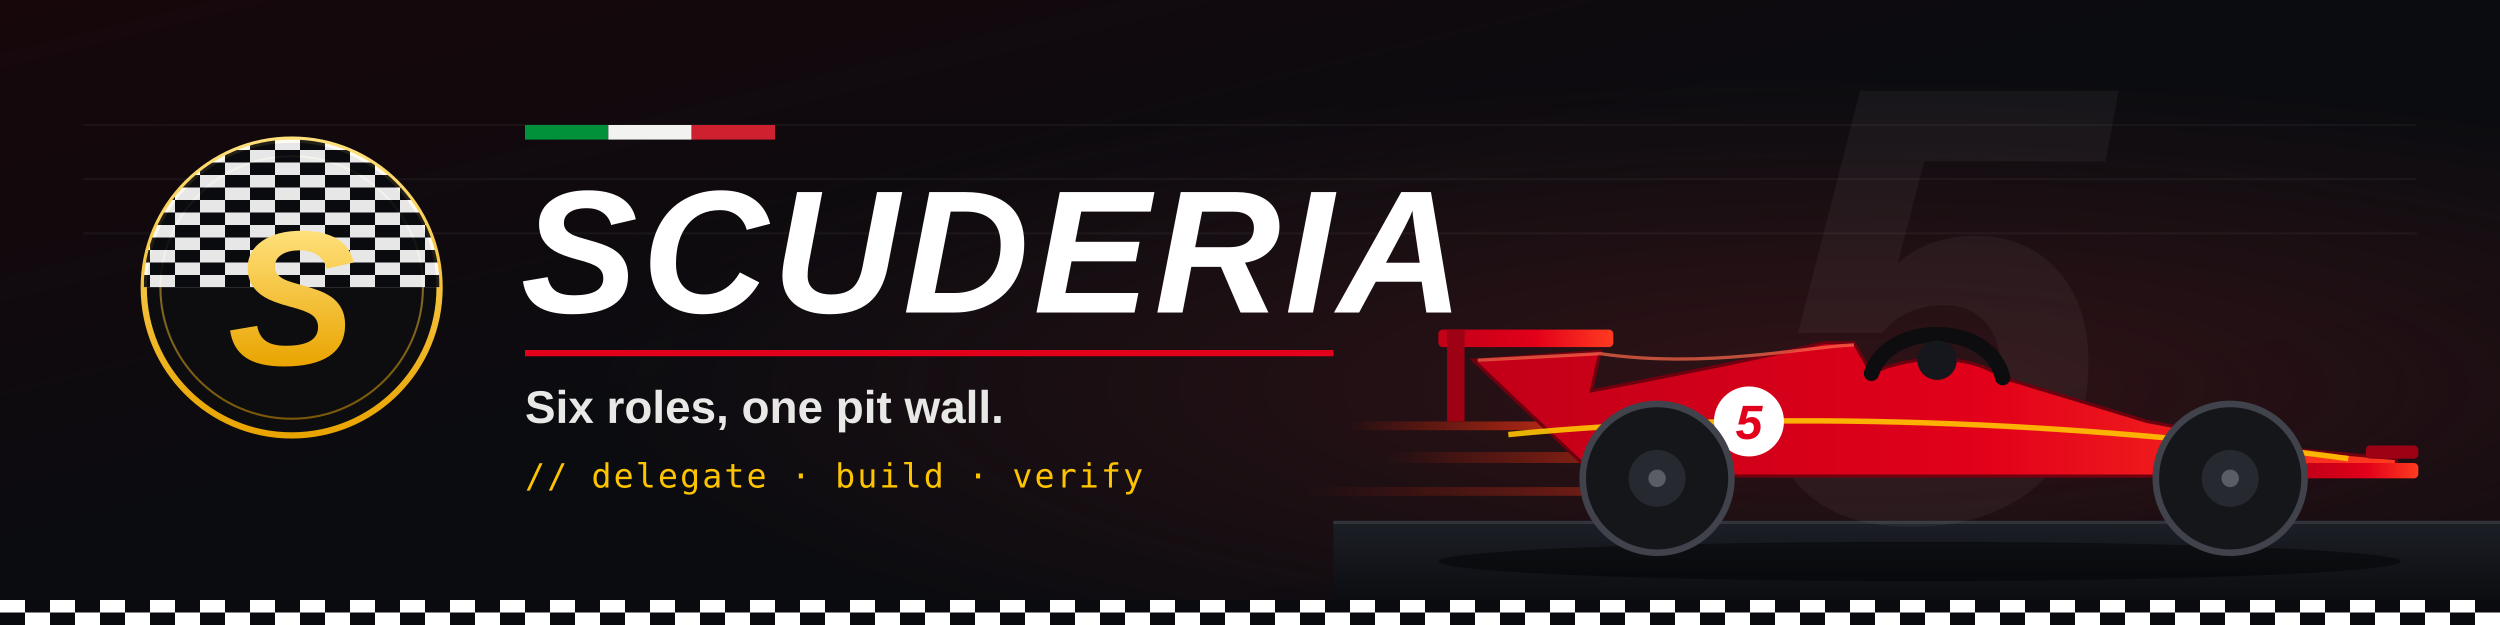
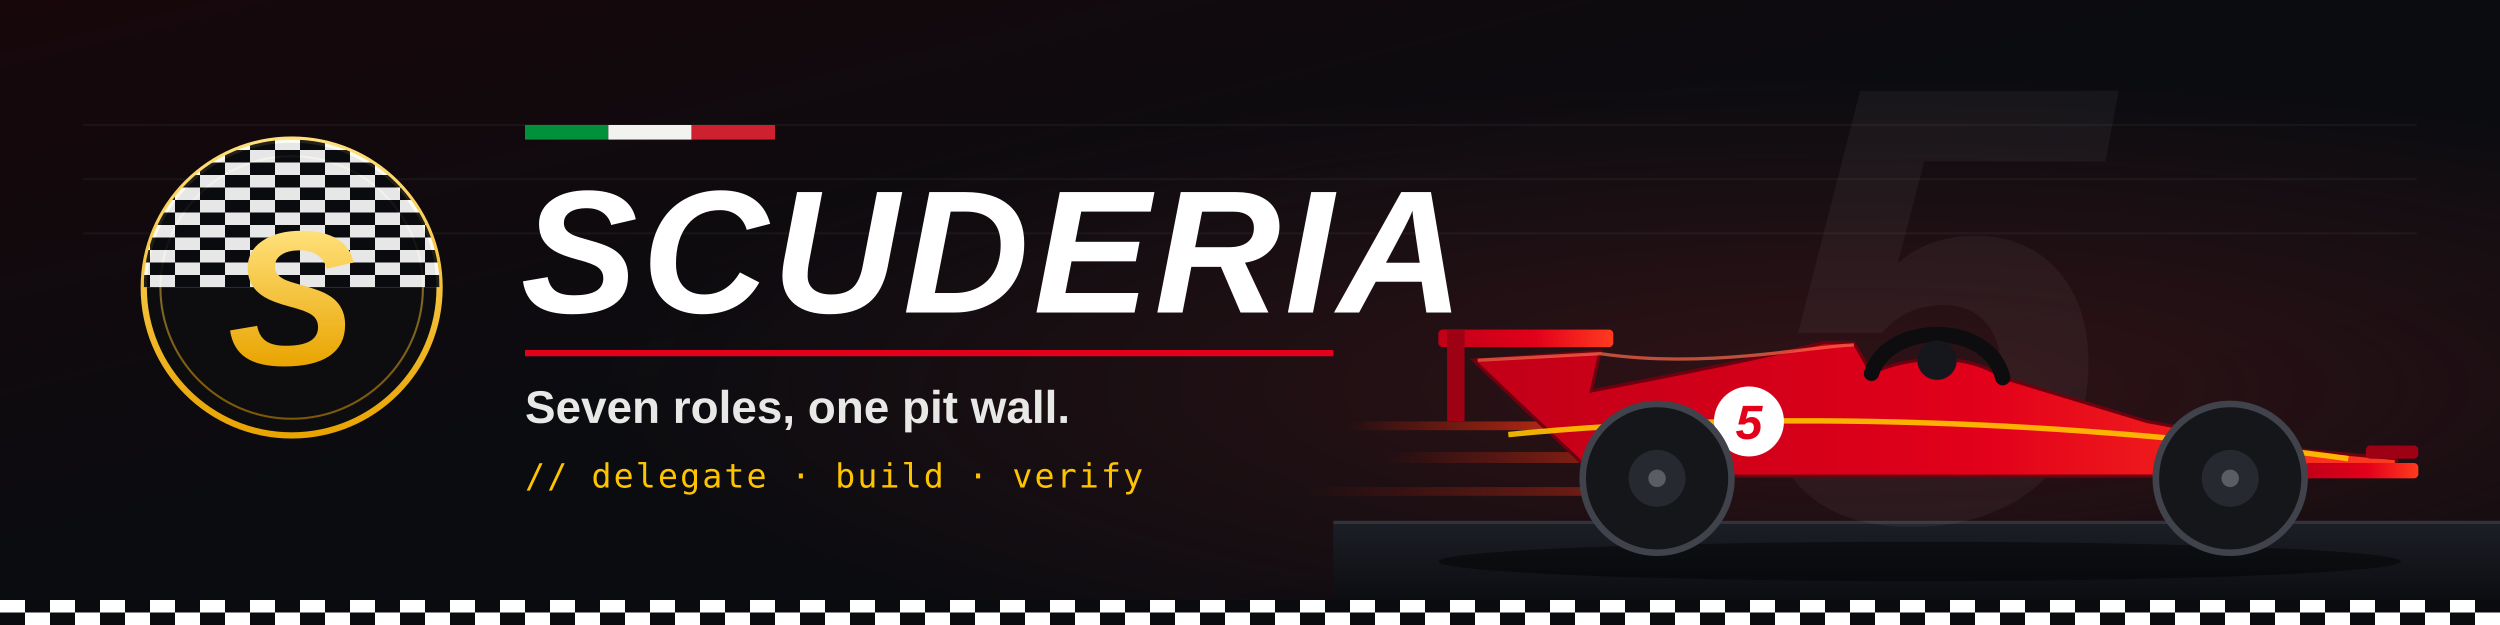
- <svg xmlns="http://www.w3.org/2000/svg" viewBox="0 0 1200 300" width="1200" height="300" role="img" aria-label="Scuderia — six roles, one pit wall; delegate, build, verify">
+ <svg xmlns="http://www.w3.org/2000/svg" viewBox="0 0 1200 300" width="1200" height="300" role="img" aria-label="Scuderia — seven roles, one pit wall; delegate, build, verify">
  <defs>
    <linearGradient id="bg" x1="0" y1="0" x2="1" y2="1">
      <stop offset="0" stop-color="#17070b" />
      <stop offset=".45" stop-color="#0b0c10" />
      <stop offset="1" stop-color="#0a0b0f" />
    </linearGradient>
    <radialGradient id="spot" cx="0.74" cy="0.62" r="0.5">
      <stop offset="0" stop-color="#3a1418" stop-opacity=".8" />
      <stop offset="1" stop-color="#3a1418" stop-opacity="0" />
    </radialGradient>
    <linearGradient id="floor" x1="0" y1="0" x2="0" y2="1">
      <stop offset="0" stop-color="#1c1f26" />
      <stop offset="1" stop-color="#0c0d11" />
    </linearGradient>
    <linearGradient id="gold" x1="0" y1="0" x2="0" y2="1">
      <stop offset="0" stop-color="#FFE07A" />
      <stop offset="1" stop-color="#E9A400" />
    </linearGradient>
    <linearGradient id="rosso" x1="0" y1="0" x2="1" y2="0">
      <stop offset="0" stop-color="#C10018" />
      <stop offset=".55" stop-color="#E2001A" />
      <stop offset="1" stop-color="#FF3B1F" />
    </linearGradient>
    <linearGradient id="streak" x1="0" y1="0" x2="1" y2="0">
      <stop offset="0" stop-color="#FF2800" stop-opacity="0" />
      <stop offset="1" stop-color="#FF3B1F" stop-opacity=".9" />
    </linearGradient>
    <pattern id="chk" width="24" height="12" patternUnits="userSpaceOnUse">
      <rect width="24" height="12" fill="#0a0b0e" />
      <rect width="12" height="6" fill="#ffffff" />
      <rect x="12" y="6" width="12" height="6" fill="#ffffff" />
    </pattern>
    <clipPath id="arc">
      <path d="M69,138 A71,71 0 0 1 211,138 Z" />
    </clipPath>
  </defs>
  <rect width="1200" height="300" fill="url(#bg)" />
  <rect width="1200" height="300" fill="url(#spot)" />
  <g stroke="#ffffff" stroke-width="1" opacity="0.04">
    <line x1="40" y1="60" x2="1160" y2="60" />
    <line x1="40" y1="86" x2="1160" y2="86" />
    <line x1="40" y1="112" x2="1160" y2="112" />
  </g>
  <rect x="640" y="250" width="560" height="38" fill="url(#floor)" />
  <rect x="640" y="250" width="560" height="1.5" fill="#3a3d44" opacity=".7" />
  <text x="930" y="250" text-anchor="middle" font-family="Arial,sans-serif" font-style="italic" font-weight="800" font-size="300" fill="#ffffff" opacity="0.045">5</text>
  <g>
    <circle cx="140" cy="138" r="71" fill="#0d0d0f" />
    <circle cx="140" cy="138" r="71" fill="none" stroke="url(#gold)" stroke-width="3" />
    <circle cx="140" cy="138" r="63" fill="none" stroke="url(#gold)" stroke-width="1" opacity="0.5" />
    <g clip-path="url(#arc)">
      <rect x="69" y="67" width="142" height="71" fill="url(#chk)" opacity="0.9" />
    </g>
    <text x="140" y="175" text-anchor="middle" font-family="Arial,sans-serif" font-style="italic" font-weight="800" font-size="92" fill="url(#gold)">S</text>
  </g>
  <rect x="252" y="60" width="40" height="7" fill="#00913A" />
  <rect x="292" y="60" width="40" height="7" fill="#F2F3F0" />
  <rect x="332" y="60" width="40" height="7" fill="#CD2130" />
  <text x="250" y="150" font-family="Arial,Helvetica,sans-serif" font-style="italic" font-weight="800" font-size="84" letter-spacing="2" fill="#ffffff" textLength="388" lengthAdjust="spacingAndGlyphs">SCUDERIA</text>
  <rect x="252" y="168" width="388" height="3" fill="#E2001A" />
-   <text x="252" y="203" font-family="Arial,Helvetica,sans-serif" font-weight="700" font-size="22" fill="#f2f3f0" opacity="0.95" textLength="300" lengthAdjust="spacingAndGlyphs">Six roles, one pit wall.</text>
+   <text x="252" y="203" font-family="Arial,Helvetica,sans-serif" font-weight="700" font-size="22" fill="#f2f3f0" opacity="0.95" textLength="300" lengthAdjust="spacingAndGlyphs">Seven roles, one pit wall.</text>
  <text x="252" y="234" font-family="'SF Mono',Menlo,Consolas,monospace" font-size="16" fill="#FFC400" letter-spacing="1" textLength="330" lengthAdjust="spacingAndGlyphs">// delegate · build · verify</text>
  <g transform="translate(682,112) scale(1.05)">
    <ellipse cx="228" cy="150" rx="220" ry="9" fill="#000000" opacity="0.45" />
    <rect x="-34" y="86" width="130" height="4" rx="2" fill="url(#streak)" />
    <rect x="-16" y="100" width="165" height="5" rx="2.5" fill="url(#streak)" opacity=".85" />
    <rect x="-52" y="116" width="185" height="4" rx="2" fill="url(#streak)" opacity=".55" />
    <rect x="8" y="44" width="80" height="8" rx="2" fill="url(#rosso)" />
    <rect x="12" y="44" width="8" height="42" fill="#9E0014" />
    <path d="M24,58 L82,54 L78,72              C120,64 160,56 184,50 L198,50 L206,64              C222,56 250,54 266,66              L332,86 L402,99 L446,103 L446,111 L80,111 Z" fill="url(#rosso)" stroke="#6E0010" stroke-width="1.5" />
    <path d="M26,58 L82,55 C130,62 175,52 198,51" fill="none" stroke="#FF6A4A" stroke-width="1.5" opacity=".7" />
    <path d="M40,92 C160,80 300,86 424,103" fill="none" stroke="#FFC400" stroke-width="2.5" opacity=".9" />
    <circle cx="150" cy="86" r="16" fill="#ffffff" />
    <text x="150" y="94" text-anchor="middle" font-family="Arial,sans-serif" font-style="italic" font-weight="800" font-size="22" fill="#E2001A">5</text>
    <path d="M206,64 C214,40 260,40 266,66" fill="none" stroke="#0d0d0f" stroke-width="7" stroke-linecap="round" />
    <circle cx="236" cy="58" r="9" fill="#15171c" />
    <rect x="404" y="105" width="52" height="7" rx="2" fill="url(#rosso)" />
    <rect x="432" y="97" width="24" height="6" rx="2" fill="#9E0014" />
    <g>
      <circle cx="108" cy="112" r="34" fill="#141619" />
      <circle cx="108" cy="112" r="34" fill="none" stroke="#40434b" stroke-width="3" />
      <circle cx="108" cy="112" r="13" fill="#26292f" />
      <circle cx="108" cy="112" r="4" fill="#5a5d64" />
    </g>
    <g>
      <circle cx="370" cy="112" r="34" fill="#141619" />
      <circle cx="370" cy="112" r="34" fill="none" stroke="#40434b" stroke-width="3" />
      <circle cx="370" cy="112" r="13" fill="#26292f" />
      <circle cx="370" cy="112" r="4" fill="#5a5d64" />
    </g>
  </g>
  <rect x="0" y="288" width="1200" height="12" fill="url(#chk)" />
</svg>
